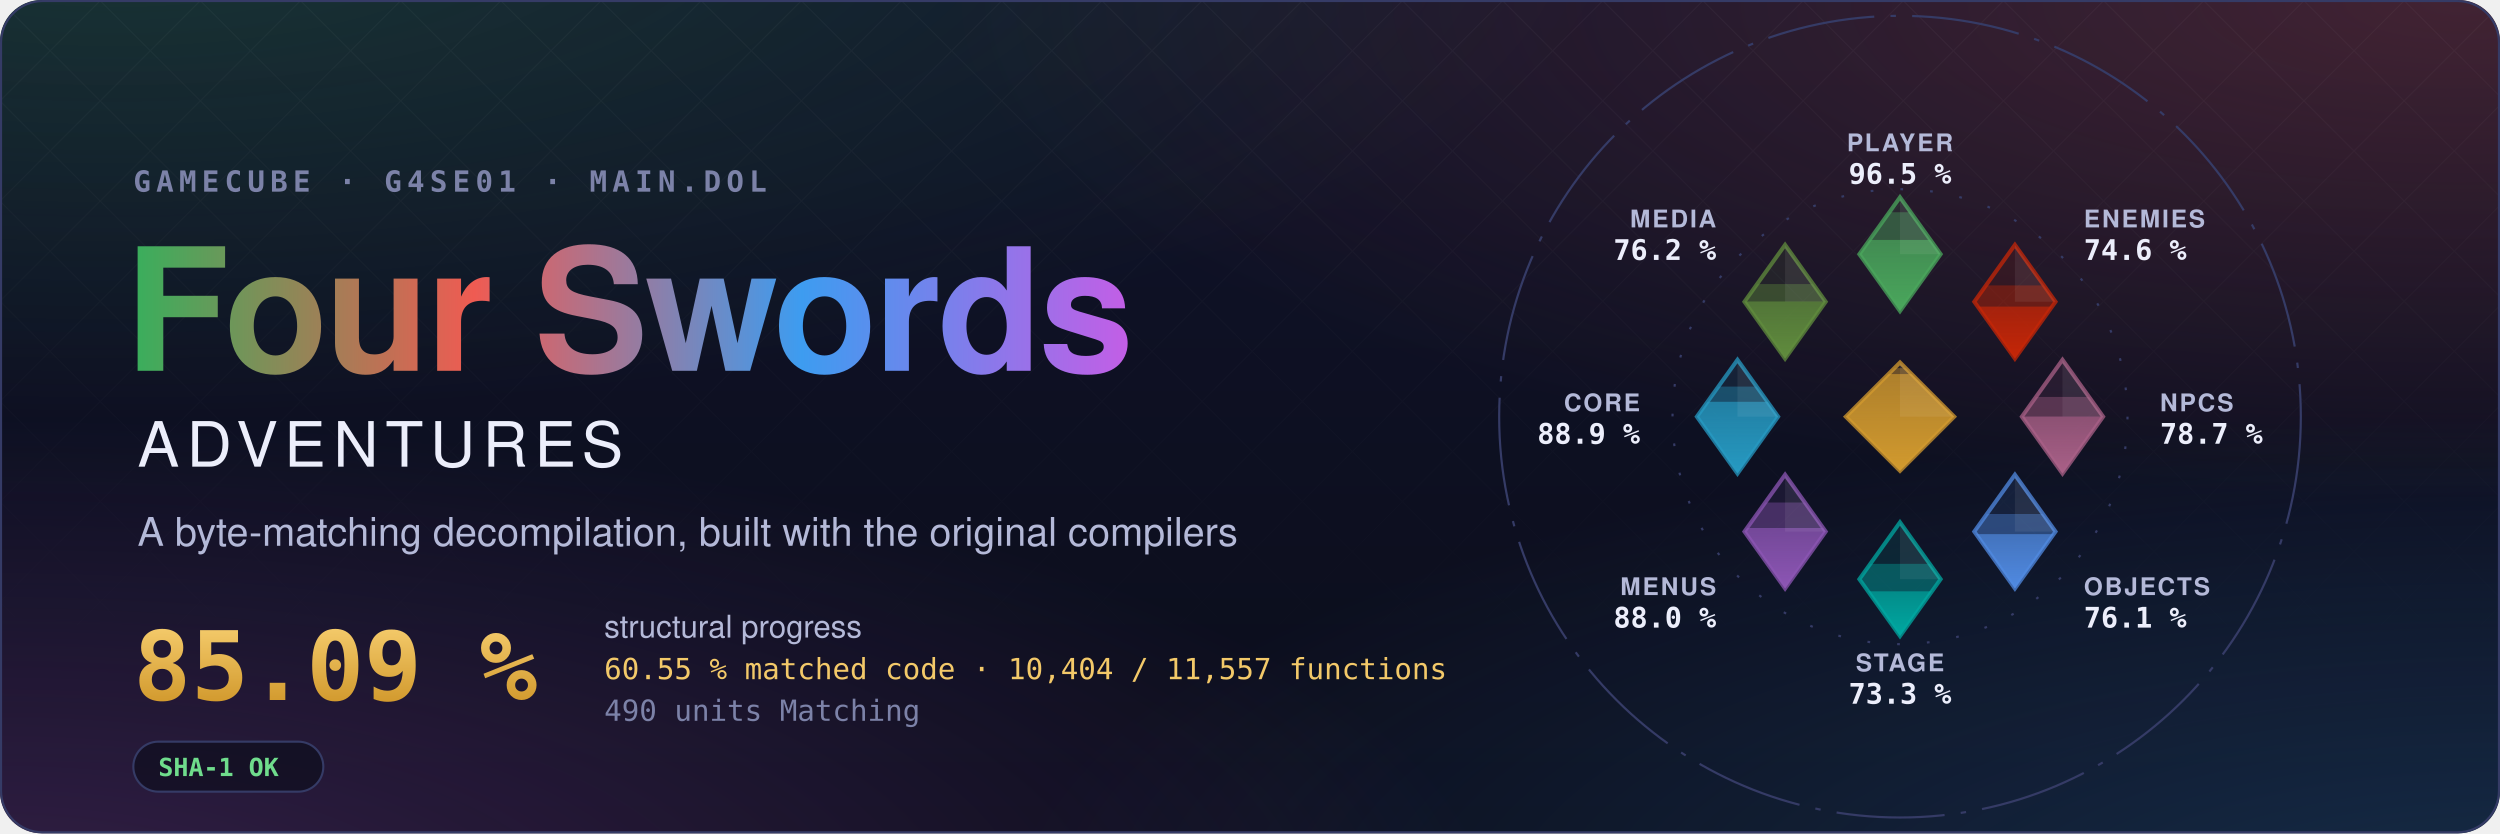
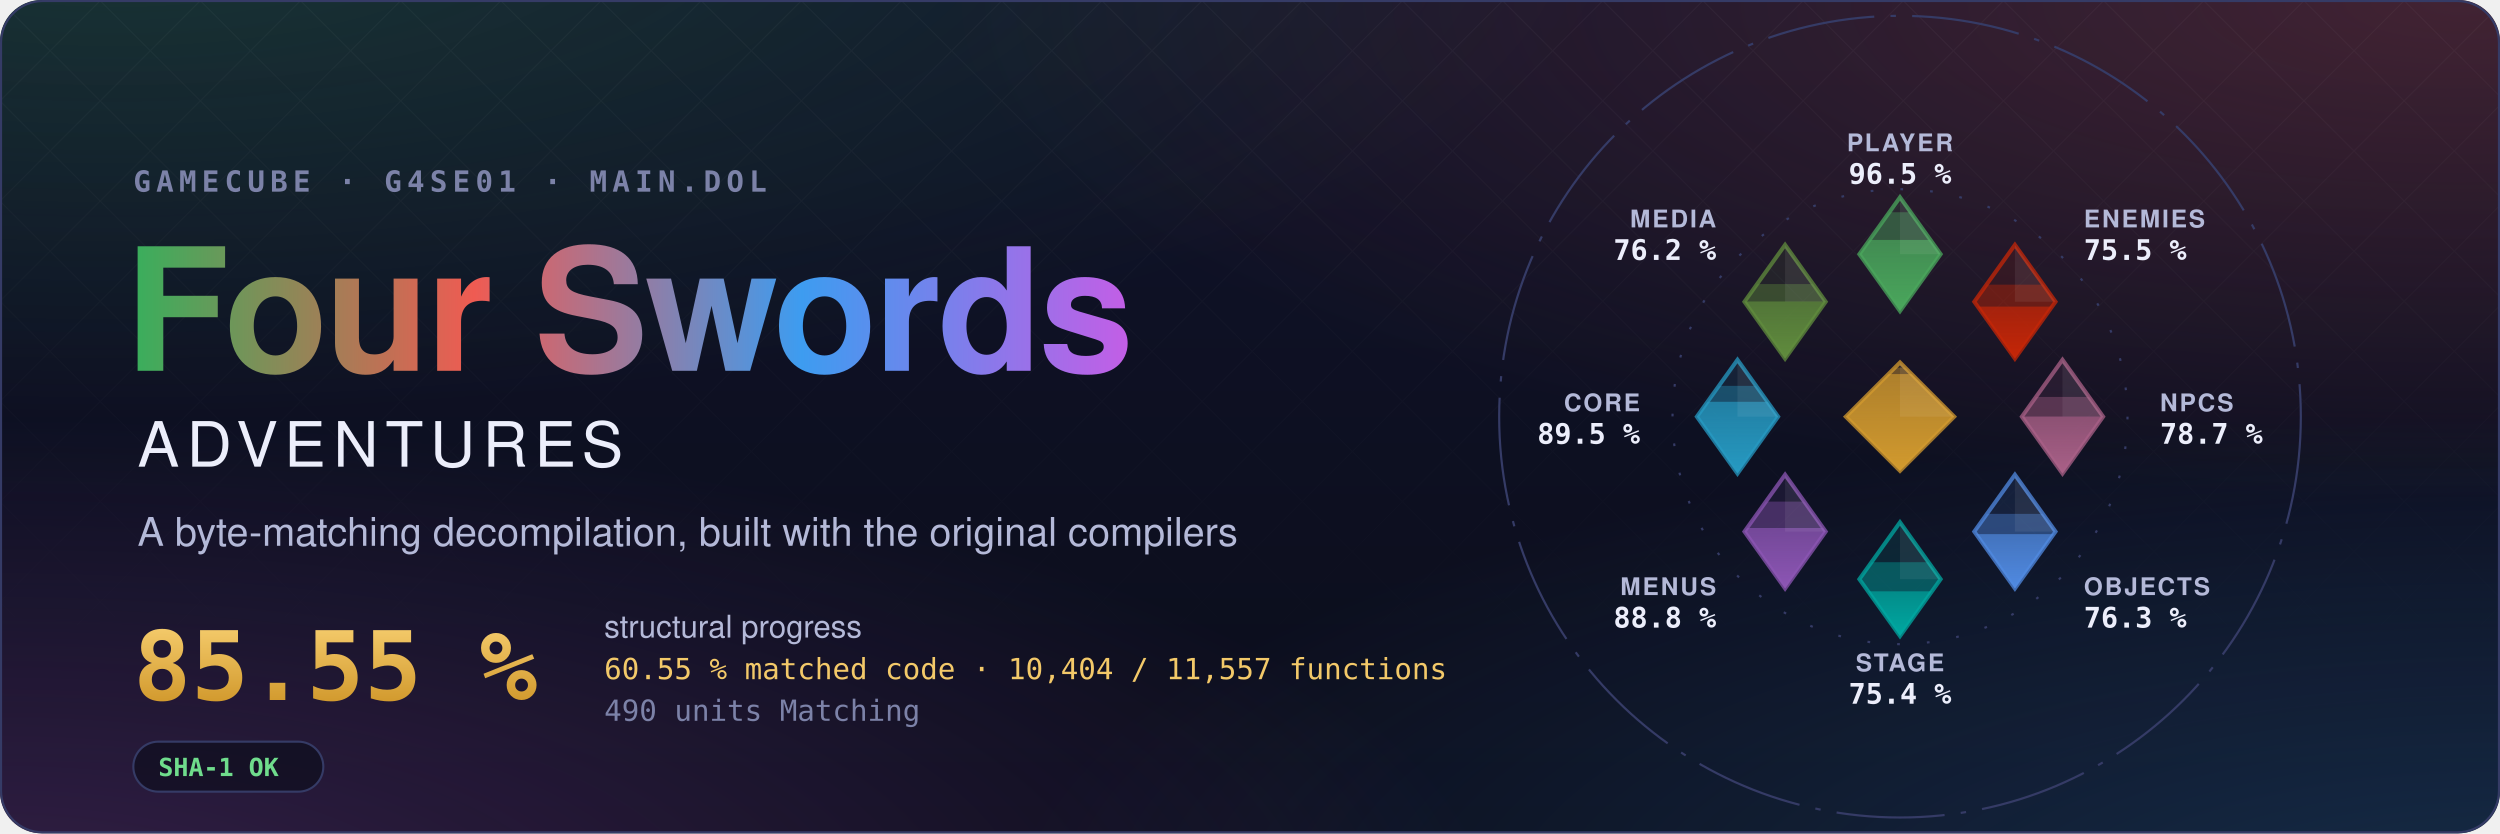
- <svg xmlns="http://www.w3.org/2000/svg" width="1200" height="400" viewBox="0 0 1200 400" role="img" aria-label="Four Swords Adventures decompilation: 85.09 % structural progress, 60.55 % matched code, 10,404 of 11,557 functions">
+ <svg xmlns="http://www.w3.org/2000/svg" width="1200" height="400" viewBox="0 0 1200 400" role="img" aria-label="Four Swords Adventures decompilation: 85.55 % structural progress, 60.55 % matched code, 10,404 of 11,557 functions">
  <style>text { font-family: -apple-system, BlinkMacSystemFont, 'Segoe UI', Helvetica, Arial, sans-serif; } .mono { font-family: ui-monospace, SFMono-Regular, 'SF Mono', Menlo, Consolas, monospace; } .spin { transform-box: fill-box; transform-origin: center; animation: spin 90s linear infinite; } @keyframes spin { to { transform: rotate(360deg); } } .rise { transform-box: fill-box; transform-origin: 50% 100%; animation: rise 1.6s cubic-bezier(.2,.8,.2,1) both; } @keyframes rise { from { transform: scaleY(0); } } @media (prefers-reduced-motion: reduce) { * { animation: none !important; } }</style>
  <defs>
    <radialGradient id="glow0" cx="0.05" cy="-0.1" r="0.6">
      <stop offset="0" stop-color="#3aae5c" stop-opacity="0.22" />
      <stop offset="1" stop-color="#3aae5c" stop-opacity="0" />
    </radialGradient>
    <radialGradient id="glow1" cx="0.98" cy="0.0" r="0.6">
      <stop offset="0" stop-color="#ef5b52" stop-opacity="0.22" />
      <stop offset="1" stop-color="#ef5b52" stop-opacity="0" />
    </radialGradient>
    <radialGradient id="glow2" cx="1.0" cy="1.1" r="0.6">
      <stop offset="0" stop-color="#3d9cf0" stop-opacity="0.22" />
      <stop offset="1" stop-color="#3d9cf0" stop-opacity="0" />
    </radialGradient>
    <radialGradient id="glow3" cx="0.0" cy="1.1" r="0.6">
      <stop offset="0" stop-color="#c35ee6" stop-opacity="0.22" />
      <stop offset="1" stop-color="#c35ee6" stop-opacity="0" />
    </radialGradient>
    <linearGradient id="sky" x1="0" y1="0" x2="0" y2="1">
      <stop offset="0" stop-color="#10132a" />
      <stop offset="1" stop-color="#0b0d1a" />
    </linearGradient>
    <linearGradient id="four" x1="0" y1="0" x2="1" y2="0">
      <stop offset="0" stop-color="#3aae5c" />
      <stop offset="0.34" stop-color="#ef5b52" />
      <stop offset="0.67" stop-color="#3d9cf0" />
      <stop offset="1" stop-color="#c35ee6" />
    </linearGradient>
    <linearGradient id="goldtext" x1="0" y1="0" x2="0" y2="1">
      <stop offset="0" stop-color="#f3c969" />
      <stop offset="1" stop-color="#d29a2e" />
    </linearGradient>
    <pattern id="lattice" width="34" height="34" patternUnits="userSpaceOnUse" patternTransform="rotate(45)">
      <path d="M0 0H34M0 0V34" stroke="#fff" stroke-opacity="0.035" />
    </pattern>
    <linearGradient id="fade" x1="0" y1="0" x2="0" y2="1">
      <stop offset="0" stop-color="#fff" />
      <stop offset="0.8" stop-color="#fff" stop-opacity="0" />
    </linearGradient>
    <mask id="fadeMask">
      <rect width="1200" height="400" fill="url(#fade)" />
    </mask>
    <clipPath id="card">
      <rect width="1200" height="400" rx="20" />
    </clipPath>
  </defs>
  <g clip-path="url(#card)">
    <rect width="1200" height="400" fill="url(#sky)" />
    <rect width="1200" height="400" fill="url(#glow0)" />
    <rect width="1200" height="400" fill="url(#glow1)" />
    <rect width="1200" height="400" fill="url(#glow2)" />
    <rect width="1200" height="400" fill="url(#glow3)" />
    <rect width="1200" height="400" fill="url(#lattice)" mask="url(#fadeMask)" />
  </g>
  <rect x="0.5" y="0.5" width="1199" height="399" rx="20" fill="none" stroke="#353b66" />
  <text x="64" y="92" class="mono" font-size="14" font-weight="600" letter-spacing="0.18em" fill="#7c82a8">GAMECUBE · G4SE01 · MAIN.DOL</text>
  <text x="60" y="178" font-size="82" font-weight="700" letter-spacing="-1.5" fill="url(#four)">Four Swords</text>
  <text x="66" y="224" font-size="30" font-weight="500" letter-spacing="0.12em" fill="#eceefb">ADVENTURES</text>
  <text x="66" y="262" font-size="19" fill="#b4b9d8">A byte-matching decompilation, built with the original compilers</text>
-   <text x="64" y="336" class="mono" font-size="46" font-weight="700" fill="url(#goldtext)">85.09 %</text>
+   <text x="64" y="336" class="mono" font-size="46" font-weight="700" fill="url(#goldtext)">85.55 %</text>
  <text x="290" y="306" font-size="15" fill="#b4b9d8">structural progress</text>
  <text x="290" y="326" class="mono" font-size="14" fill="#f3c969">60.55 % matched code · 10,404 / 11,557 functions</text>
  <text x="290" y="346" class="mono" font-size="14" fill="#7c82a8">490 units Matching</text>
  <g transform="translate(64 356)">
    <rect width="91.2" height="24" rx="12" fill="#0b0d1a" fill-opacity="0.6" stroke="#353b66" />
    <text x="12" y="16.5" class="mono" font-size="12" font-weight="600" fill="#6fdc8c">SHA-1 OK</text>
  </g>
  <defs>
    <clipPath id="ec-player">
      <path d="M0 -81L15 -60L0 -39L-15 -60Z" />
    </clipPath>
    <linearGradient id="eg-player" x1="0" y1="1" x2="0" y2="0">
      <stop offset="0" stop-color="#4aa75c" />
      <stop offset="1" stop-color="#4aa75c" stop-opacity="0.65" />
    </linearGradient>
    <clipPath id="ec-enemies">
      <path d="M42.43 -63.43L57.43 -42.43L42.43 -21.43L27.43 -42.43Z" />
    </clipPath>
    <linearGradient id="eg-enemies" x1="0" y1="1" x2="0" y2="0">
      <stop offset="0" stop-color="#c52607" />
      <stop offset="1" stop-color="#c52607" stop-opacity="0.65" />
    </linearGradient>
    <clipPath id="ec-npcs">
      <path d="M60 -21L75 0L60 21L45 0Z" />
    </clipPath>
    <linearGradient id="eg-npcs" x1="0" y1="1" x2="0" y2="0">
      <stop offset="0" stop-color="#a96087" />
      <stop offset="1" stop-color="#a96087" stop-opacity="0.65" />
    </linearGradient>
    <clipPath id="ec-objects">
      <path d="M42.43 21.43L57.43 42.43L42.43 63.43L27.43 42.43Z" />
    </clipPath>
    <linearGradient id="eg-objects" x1="0" y1="1" x2="0" y2="0">
      <stop offset="0" stop-color="#508ae1" />
      <stop offset="1" stop-color="#508ae1" stop-opacity="0.65" />
    </linearGradient>
    <clipPath id="ec-stage">
      <path d="M0 39L15 60L0 81L-15 60Z" />
    </clipPath>
    <linearGradient id="eg-stage" x1="0" y1="1" x2="0" y2="0">
      <stop offset="0" stop-color="#00a8a1" />
      <stop offset="1" stop-color="#00a8a1" stop-opacity="0.65" />
    </linearGradient>
    <clipPath id="ec-menus">
      <path d="M-42.43 21.43L-27.43 42.43L-42.43 63.43L-57.43 42.43Z" />
    </clipPath>
    <linearGradient id="eg-menus" x1="0" y1="1" x2="0" y2="0">
      <stop offset="0" stop-color="#8c55b4" />
      <stop offset="1" stop-color="#8c55b4" stop-opacity="0.65" />
    </linearGradient>
    <clipPath id="ec-core">
      <path d="M-60 -21L-45 0L-60 21L-75 0Z" />
    </clipPath>
    <linearGradient id="eg-core" x1="0" y1="1" x2="0" y2="0">
      <stop offset="0" stop-color="#269ac2" />
      <stop offset="1" stop-color="#269ac2" stop-opacity="0.65" />
    </linearGradient>
    <clipPath id="ec-media">
      <path d="M-42.43 -63.43L-27.43 -42.43L-42.43 -21.43L-57.43 -42.43Z" />
    </clipPath>
    <linearGradient id="eg-media" x1="0" y1="1" x2="0" y2="0">
      <stop offset="0" stop-color="#608c3d" />
      <stop offset="1" stop-color="#608c3d" stop-opacity="0.65" />
    </linearGradient>
    <clipPath id="ec-libs">
      <path d="M0 -20L20 0L0 20L-20 0Z" />
    </clipPath>
    <linearGradient id="eg-libs" x1="0" y1="1" x2="0" y2="0">
      <stop offset="0" stop-color="#d29a2e" />
      <stop offset="1" stop-color="#d29a2e" stop-opacity="0.65" />
    </linearGradient>
  </defs>
  <g transform="translate(912 200) scale(1.3)">
    <circle class="spin" r="148" fill="none" stroke="#353b66" stroke-width="0.8" stroke-dasharray="40 6 2 6" />
    <circle r="84" fill="none" stroke="#353b66" stroke-width="0.8" stroke-dasharray="1 10" />
    <path d="M0 -81L15 -60L0 -39L-15 -60Z" fill="#4aa75c" fill-opacity="0.12" stroke="#4aa75c" stroke-opacity="0.75" stroke-width="1.5" />
    <g clip-path="url(#ec-player)">
      <rect class="rise" style="animation-delay:0.20s" x="-15.0" y="-75.47" width="30" height="36.47" fill="#4aa75c" fill-opacity="0.38" />
    </g>
    <g clip-path="url(#ec-player)">
      <rect class="rise" style="animation-delay:0.20s" x="-15.0" y="-65.25" width="30" height="26.25" fill="url(#eg-player)" />
    </g>
    <path d="M0.0 -81.0L15.0 -60.0L0.0 -60.0Z" fill="#fff" fill-opacity="0.07" />
    <text x="0.0" y="-98.0" text-anchor="middle" font-size="9" font-weight="600" letter-spacing="0.08em" fill="#b4b9d8">PLAYER</text>
    <text x="0.0" y="-86.0" text-anchor="middle" font-size="10.5" font-weight="700" fill="#eceefb" class="mono">96.5 %</text>
    <path d="M42.43 -63.43L57.43 -42.43L42.43 -21.43L27.43 -42.43Z" fill="#c52607" fill-opacity="0.12" stroke="#c52607" stroke-opacity="0.75" stroke-width="1.5" />
    <g clip-path="url(#ec-enemies)">
-       <rect class="rise" style="animation-delay:0.30s" x="27.43" y="-48.47" width="30" height="27.04" fill="#c52607" fill-opacity="0.38" />
+       <rect class="rise" style="animation-delay:0.30s" x="27.43" y="-48.73" width="30" height="27.30" fill="#c52607" fill-opacity="0.38" />
    </g>
    <g clip-path="url(#ec-enemies)">
      <rect class="rise" style="animation-delay:0.30s" x="27.43" y="-40.63" width="30" height="19.20" fill="url(#eg-enemies)" />
    </g>
    <path d="M42.43 -63.43L57.43 -42.43L42.43 -42.43Z" fill="#fff" fill-opacity="0.07" />
    <text x="67.88" y="-69.88" text-anchor="start" font-size="9" font-weight="600" letter-spacing="0.08em" fill="#b4b9d8">ENEMIES</text>
-     <text x="67.88" y="-57.88" text-anchor="start" font-size="10.5" font-weight="700" fill="#eceefb" class="mono">74.6 %</text>
+     <text x="67.88" y="-57.88" text-anchor="start" font-size="10.5" font-weight="700" fill="#eceefb" class="mono">75.5 %</text>
    <path d="M60 -21L75 0L60 21L45 0Z" fill="#a96087" fill-opacity="0.12" stroke="#a96087" stroke-opacity="0.75" stroke-width="1.5" />
    <g clip-path="url(#ec-npcs)">
      <rect class="rise" style="animation-delay:0.40s" x="45.0" y="-7.29" width="30" height="28.29" fill="#a96087" fill-opacity="0.38" />
    </g>
    <g clip-path="url(#ec-npcs)">
      <rect class="rise" style="animation-delay:0.40s" x="45.0" y="-0.05" width="30" height="21.05" fill="url(#eg-npcs)" />
    </g>
    <path d="M60.0 -21.0L75.0 0.0L60.0 0.0Z" fill="#fff" fill-opacity="0.07" />
    <text x="96.0" y="-2.0" text-anchor="start" font-size="9" font-weight="600" letter-spacing="0.08em" fill="#b4b9d8">NPCS</text>
    <text x="96.0" y="10.0" text-anchor="start" font-size="10.5" font-weight="700" fill="#eceefb" class="mono">78.7 %</text>
    <path d="M42.43 21.43L57.43 42.43L42.43 63.43L27.43 42.43Z" fill="#508ae1" fill-opacity="0.12" stroke="#508ae1" stroke-opacity="0.75" stroke-width="1.5" />
    <g clip-path="url(#ec-objects)">
-       <rect class="rise" style="animation-delay:0.50s" x="27.43" y="35.95" width="30" height="27.48" fill="#508ae1" fill-opacity="0.38" />
+       <rect class="rise" style="animation-delay:0.50s" x="27.43" y="35.89" width="30" height="27.54" fill="#508ae1" fill-opacity="0.38" />
    </g>
    <g clip-path="url(#ec-objects)">
      <rect class="rise" style="animation-delay:0.50s" x="27.43" y="43.38" width="30" height="20.05" fill="url(#eg-objects)" />
    </g>
    <path d="M42.43 21.43L57.43 42.43L42.43 42.43Z" fill="#fff" fill-opacity="0.07" />
    <text x="67.88" y="65.88" text-anchor="start" font-size="9" font-weight="600" letter-spacing="0.08em" fill="#b4b9d8">OBJECTS</text>
-     <text x="67.88" y="77.88" text-anchor="start" font-size="10.5" font-weight="700" fill="#eceefb" class="mono">76.1 %</text>
+     <text x="67.88" y="77.88" text-anchor="start" font-size="10.5" font-weight="700" fill="#eceefb" class="mono">76.3 %</text>
    <path d="M0 39L15 60L0 81L-15 60Z" fill="#00a8a1" fill-opacity="0.12" stroke="#00a8a1" stroke-opacity="0.75" stroke-width="1.5" />
    <g clip-path="url(#ec-stage)">
-       <rect class="rise" style="animation-delay:0.60s" x="-15.0" y="54.34" width="30" height="26.66" fill="#00a8a1" fill-opacity="0.38" />
+       <rect class="rise" style="animation-delay:0.60s" x="-15.0" y="53.74" width="30" height="27.26" fill="#00a8a1" fill-opacity="0.38" />
    </g>
    <g clip-path="url(#ec-stage)">
      <rect class="rise" style="animation-delay:0.60s" x="-15.0" y="64.50" width="30" height="16.50" fill="url(#eg-stage)" />
    </g>
    <path d="M0.0 39.0L15.0 60.0L0.0 60.0Z" fill="#fff" fill-opacity="0.07" />
    <text x="0.0" y="94.0" text-anchor="middle" font-size="9" font-weight="600" letter-spacing="0.08em" fill="#b4b9d8">STAGE</text>
-     <text x="0.0" y="106.0" text-anchor="middle" font-size="10.5" font-weight="700" fill="#eceefb" class="mono">73.3 %</text>
+     <text x="0.0" y="106.0" text-anchor="middle" font-size="10.5" font-weight="700" fill="#eceefb" class="mono">75.4 %</text>
    <path d="M-42.43 21.43L-27.43 42.43L-42.43 63.43L-57.43 42.43Z" fill="#8c55b4" fill-opacity="0.12" stroke="#8c55b4" stroke-opacity="0.75" stroke-width="1.5" />
    <g clip-path="url(#ec-menus)">
-       <rect class="rise" style="animation-delay:0.70s" x="-57.43" y="31.71" width="30" height="31.72" fill="#8c55b4" fill-opacity="0.38" />
+       <rect class="rise" style="animation-delay:0.70s" x="-57.43" y="31.35" width="30" height="32.08" fill="#8c55b4" fill-opacity="0.38" />
    </g>
    <g clip-path="url(#ec-menus)">
      <rect class="rise" style="animation-delay:0.70s" x="-57.43" y="41.10" width="30" height="22.33" fill="url(#eg-menus)" />
    </g>
    <path d="M-42.43 21.43L-27.43 42.43L-42.43 42.43Z" fill="#fff" fill-opacity="0.07" />
    <text x="-67.88" y="65.88" text-anchor="end" font-size="9" font-weight="600" letter-spacing="0.08em" fill="#b4b9d8">MENUS</text>
-     <text x="-67.88" y="77.88" text-anchor="end" font-size="10.5" font-weight="700" fill="#eceefb" class="mono">88.0 %</text>
+     <text x="-67.88" y="77.88" text-anchor="end" font-size="10.5" font-weight="700" fill="#eceefb" class="mono">88.8 %</text>
    <path d="M-60 -21L-45 0L-60 21L-75 0Z" fill="#269ac2" fill-opacity="0.12" stroke="#269ac2" stroke-opacity="0.75" stroke-width="1.5" />
    <g clip-path="url(#ec-core)">
-       <rect class="rise" style="animation-delay:0.80s" x="-75.0" y="-11.09" width="30" height="32.09" fill="#269ac2" fill-opacity="0.38" />
+       <rect class="rise" style="animation-delay:0.80s" x="-75.0" y="-11.37" width="30" height="32.37" fill="#269ac2" fill-opacity="0.38" />
    </g>
    <g clip-path="url(#ec-core)">
      <rect class="rise" style="animation-delay:0.80s" x="-75.0" y="-5.49" width="30" height="26.49" fill="url(#eg-core)" />
    </g>
    <path d="M-60.0 -21.0L-45.0 0.0L-60.0 0.0Z" fill="#fff" fill-opacity="0.07" />
    <text x="-96.0" y="-2.0" text-anchor="end" font-size="9" font-weight="600" letter-spacing="0.08em" fill="#b4b9d8">CORE</text>
-     <text x="-96.0" y="10.0" text-anchor="end" font-size="10.5" font-weight="700" fill="#eceefb" class="mono">88.9 %</text>
+     <text x="-96.0" y="10.0" text-anchor="end" font-size="10.5" font-weight="700" fill="#eceefb" class="mono">89.5 %</text>
    <path d="M-42.43 -63.43L-27.43 -42.43L-42.43 -21.43L-57.43 -42.43Z" fill="#608c3d" fill-opacity="0.12" stroke="#608c3d" stroke-opacity="0.75" stroke-width="1.5" />
    <g clip-path="url(#ec-media)">
      <rect class="rise" style="animation-delay:0.90s" x="-57.43" y="-48.95" width="30" height="27.52" fill="#608c3d" fill-opacity="0.38" />
    </g>
    <g clip-path="url(#ec-media)">
      <rect class="rise" style="animation-delay:0.90s" x="-57.43" y="-42.54" width="30" height="21.11" fill="url(#eg-media)" />
    </g>
    <path d="M-42.43 -63.43L-27.43 -42.43L-42.43 -42.43Z" fill="#fff" fill-opacity="0.07" />
    <text x="-67.88" y="-69.88" text-anchor="end" font-size="9" font-weight="600" letter-spacing="0.08em" fill="#b4b9d8">MEDIA</text>
    <text x="-67.88" y="-57.88" text-anchor="end" font-size="10.5" font-weight="700" fill="#eceefb" class="mono">76.2 %</text>
    <path d="M0 -20L20 0L0 20L-20 0Z" fill="#d29a2e" fill-opacity="0.12" stroke="#d29a2e" stroke-opacity="0.75" stroke-width="1.5" />
    <g clip-path="url(#ec-libs)">
-       <rect class="rise" style="animation-delay:1.00s" x="-20" y="-17.92" width="40" height="37.92" fill="#d29a2e" fill-opacity="0.38" />
+       <rect class="rise" style="animation-delay:1.00s" x="-20" y="-18.12" width="40" height="38.12" fill="#d29a2e" fill-opacity="0.38" />
    </g>
    <g clip-path="url(#ec-libs)">
      <rect class="rise" style="animation-delay:1.00s" x="-20" y="-15.73" width="40" height="35.73" fill="url(#eg-libs)" />
    </g>
    <path d="M0 -20L20 0L0 0Z" fill="#fff" fill-opacity="0.07" />
  </g>
</svg>
